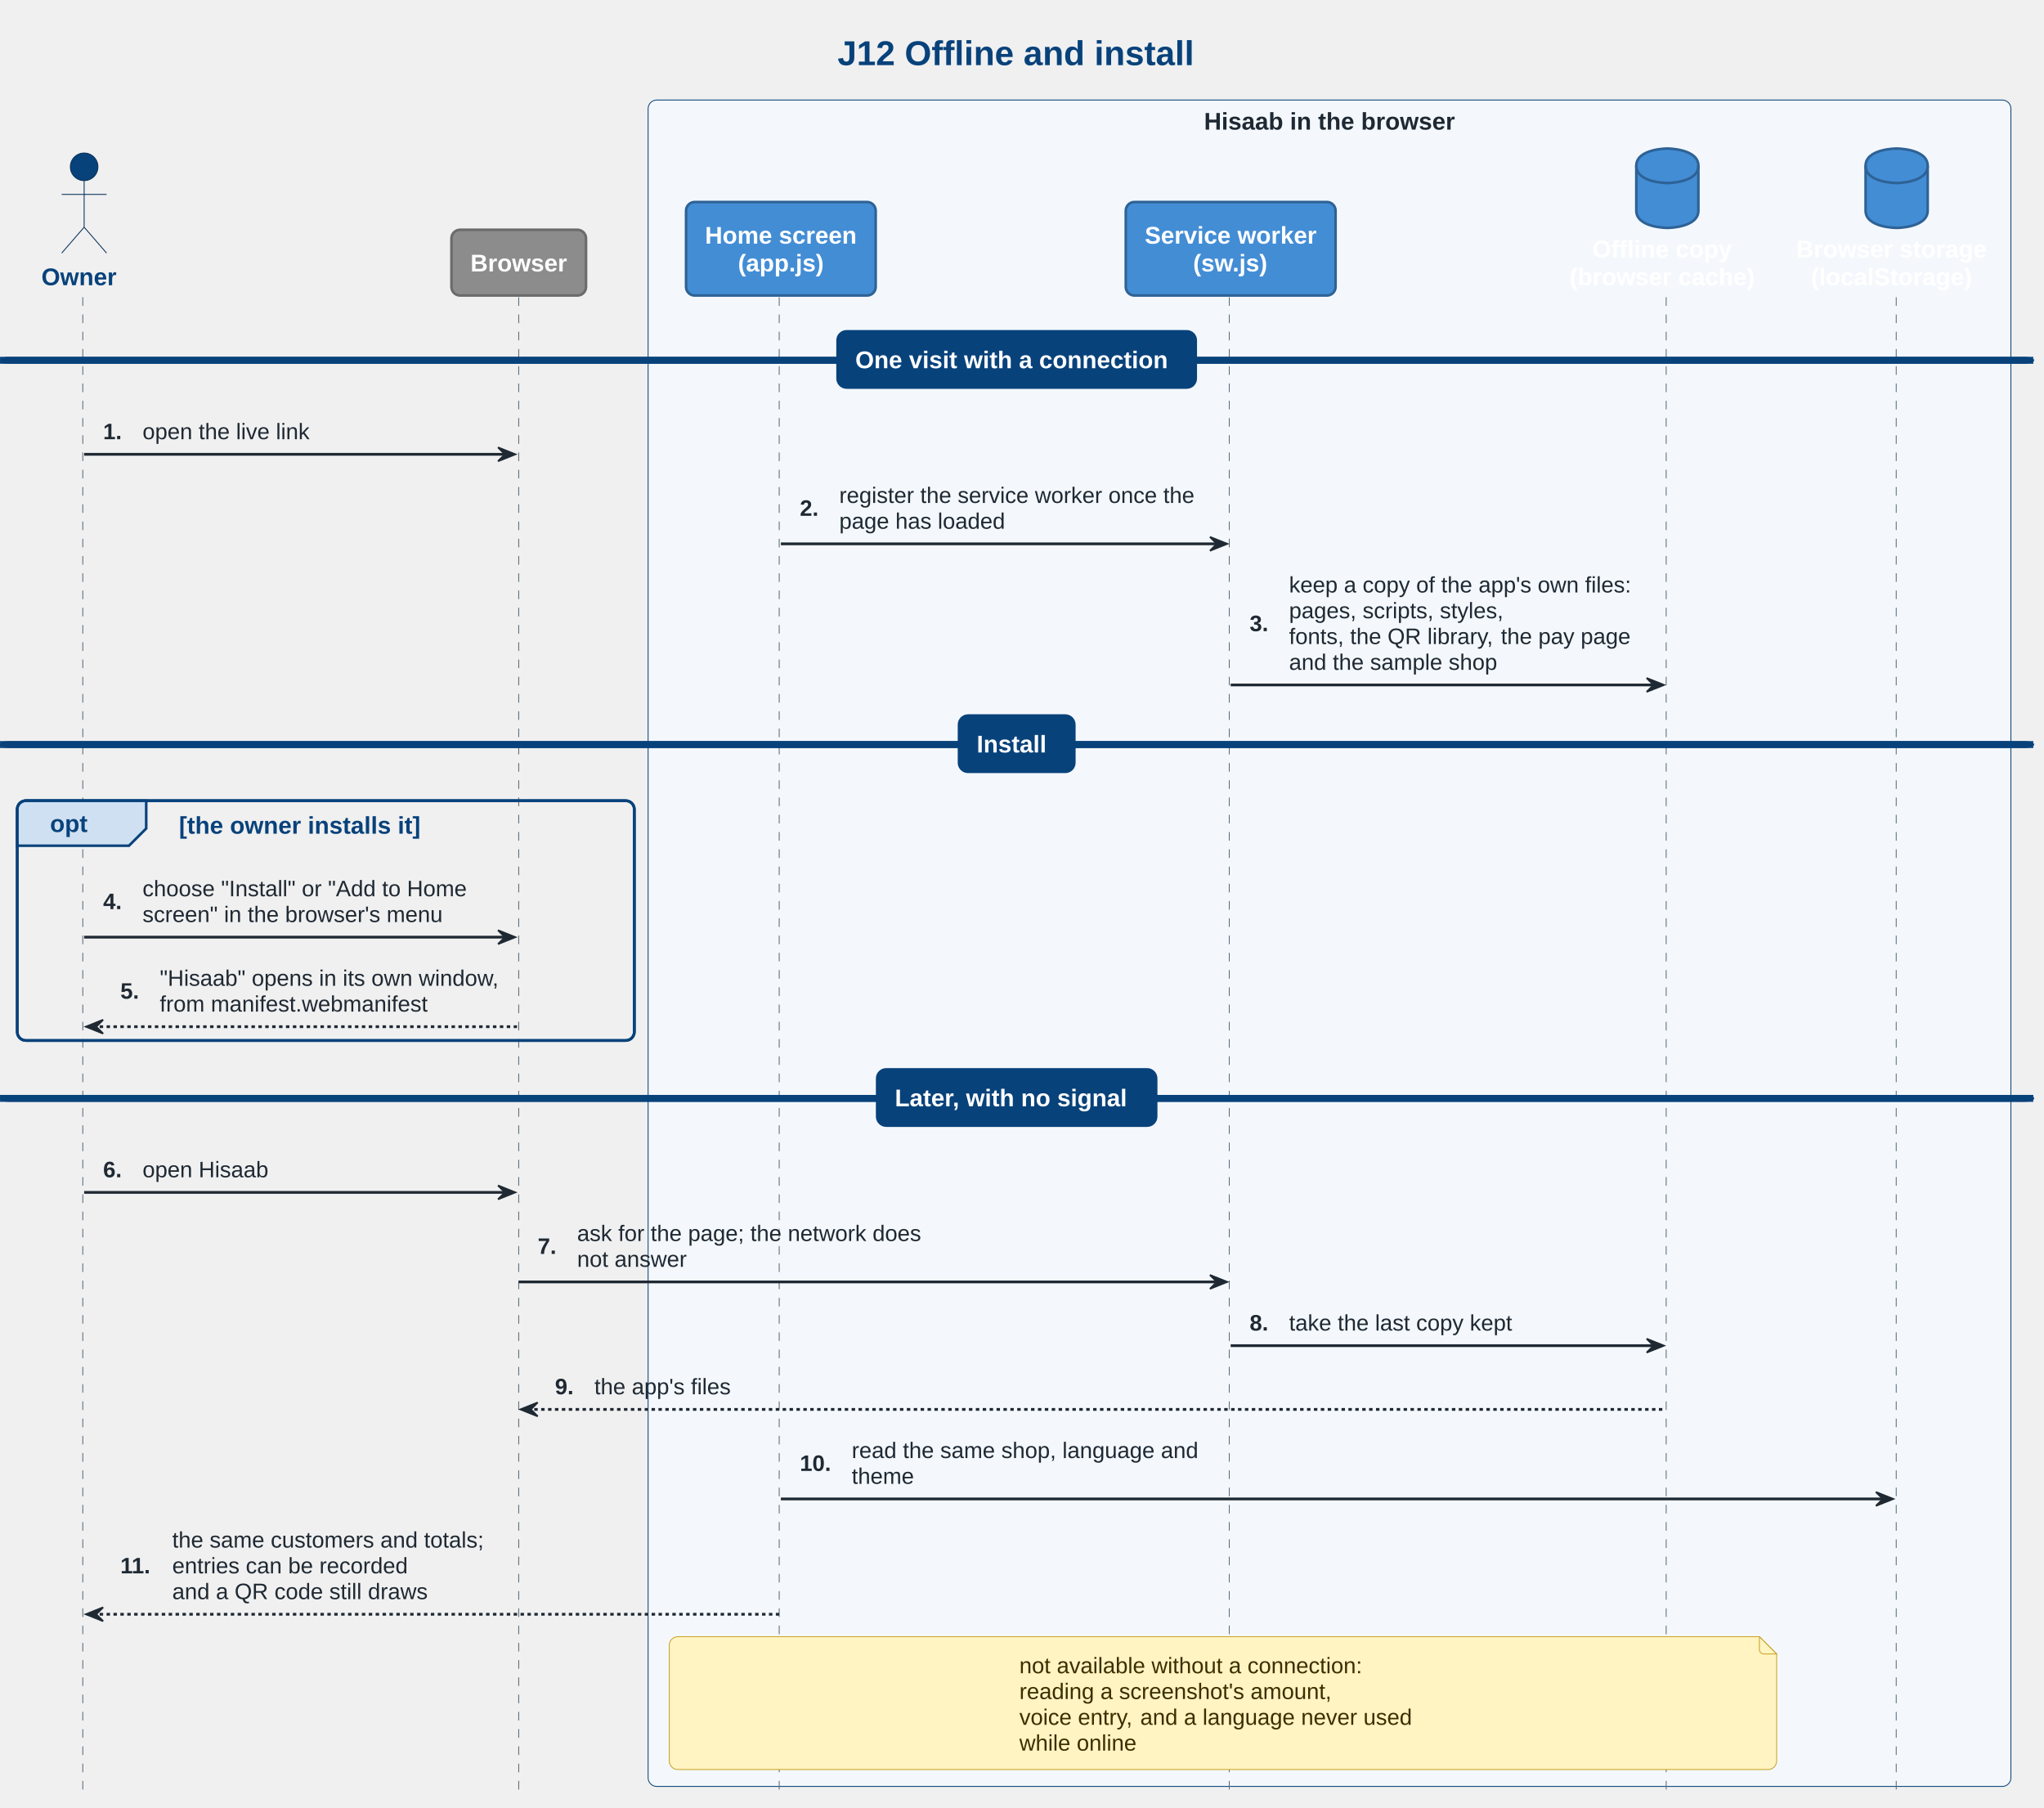
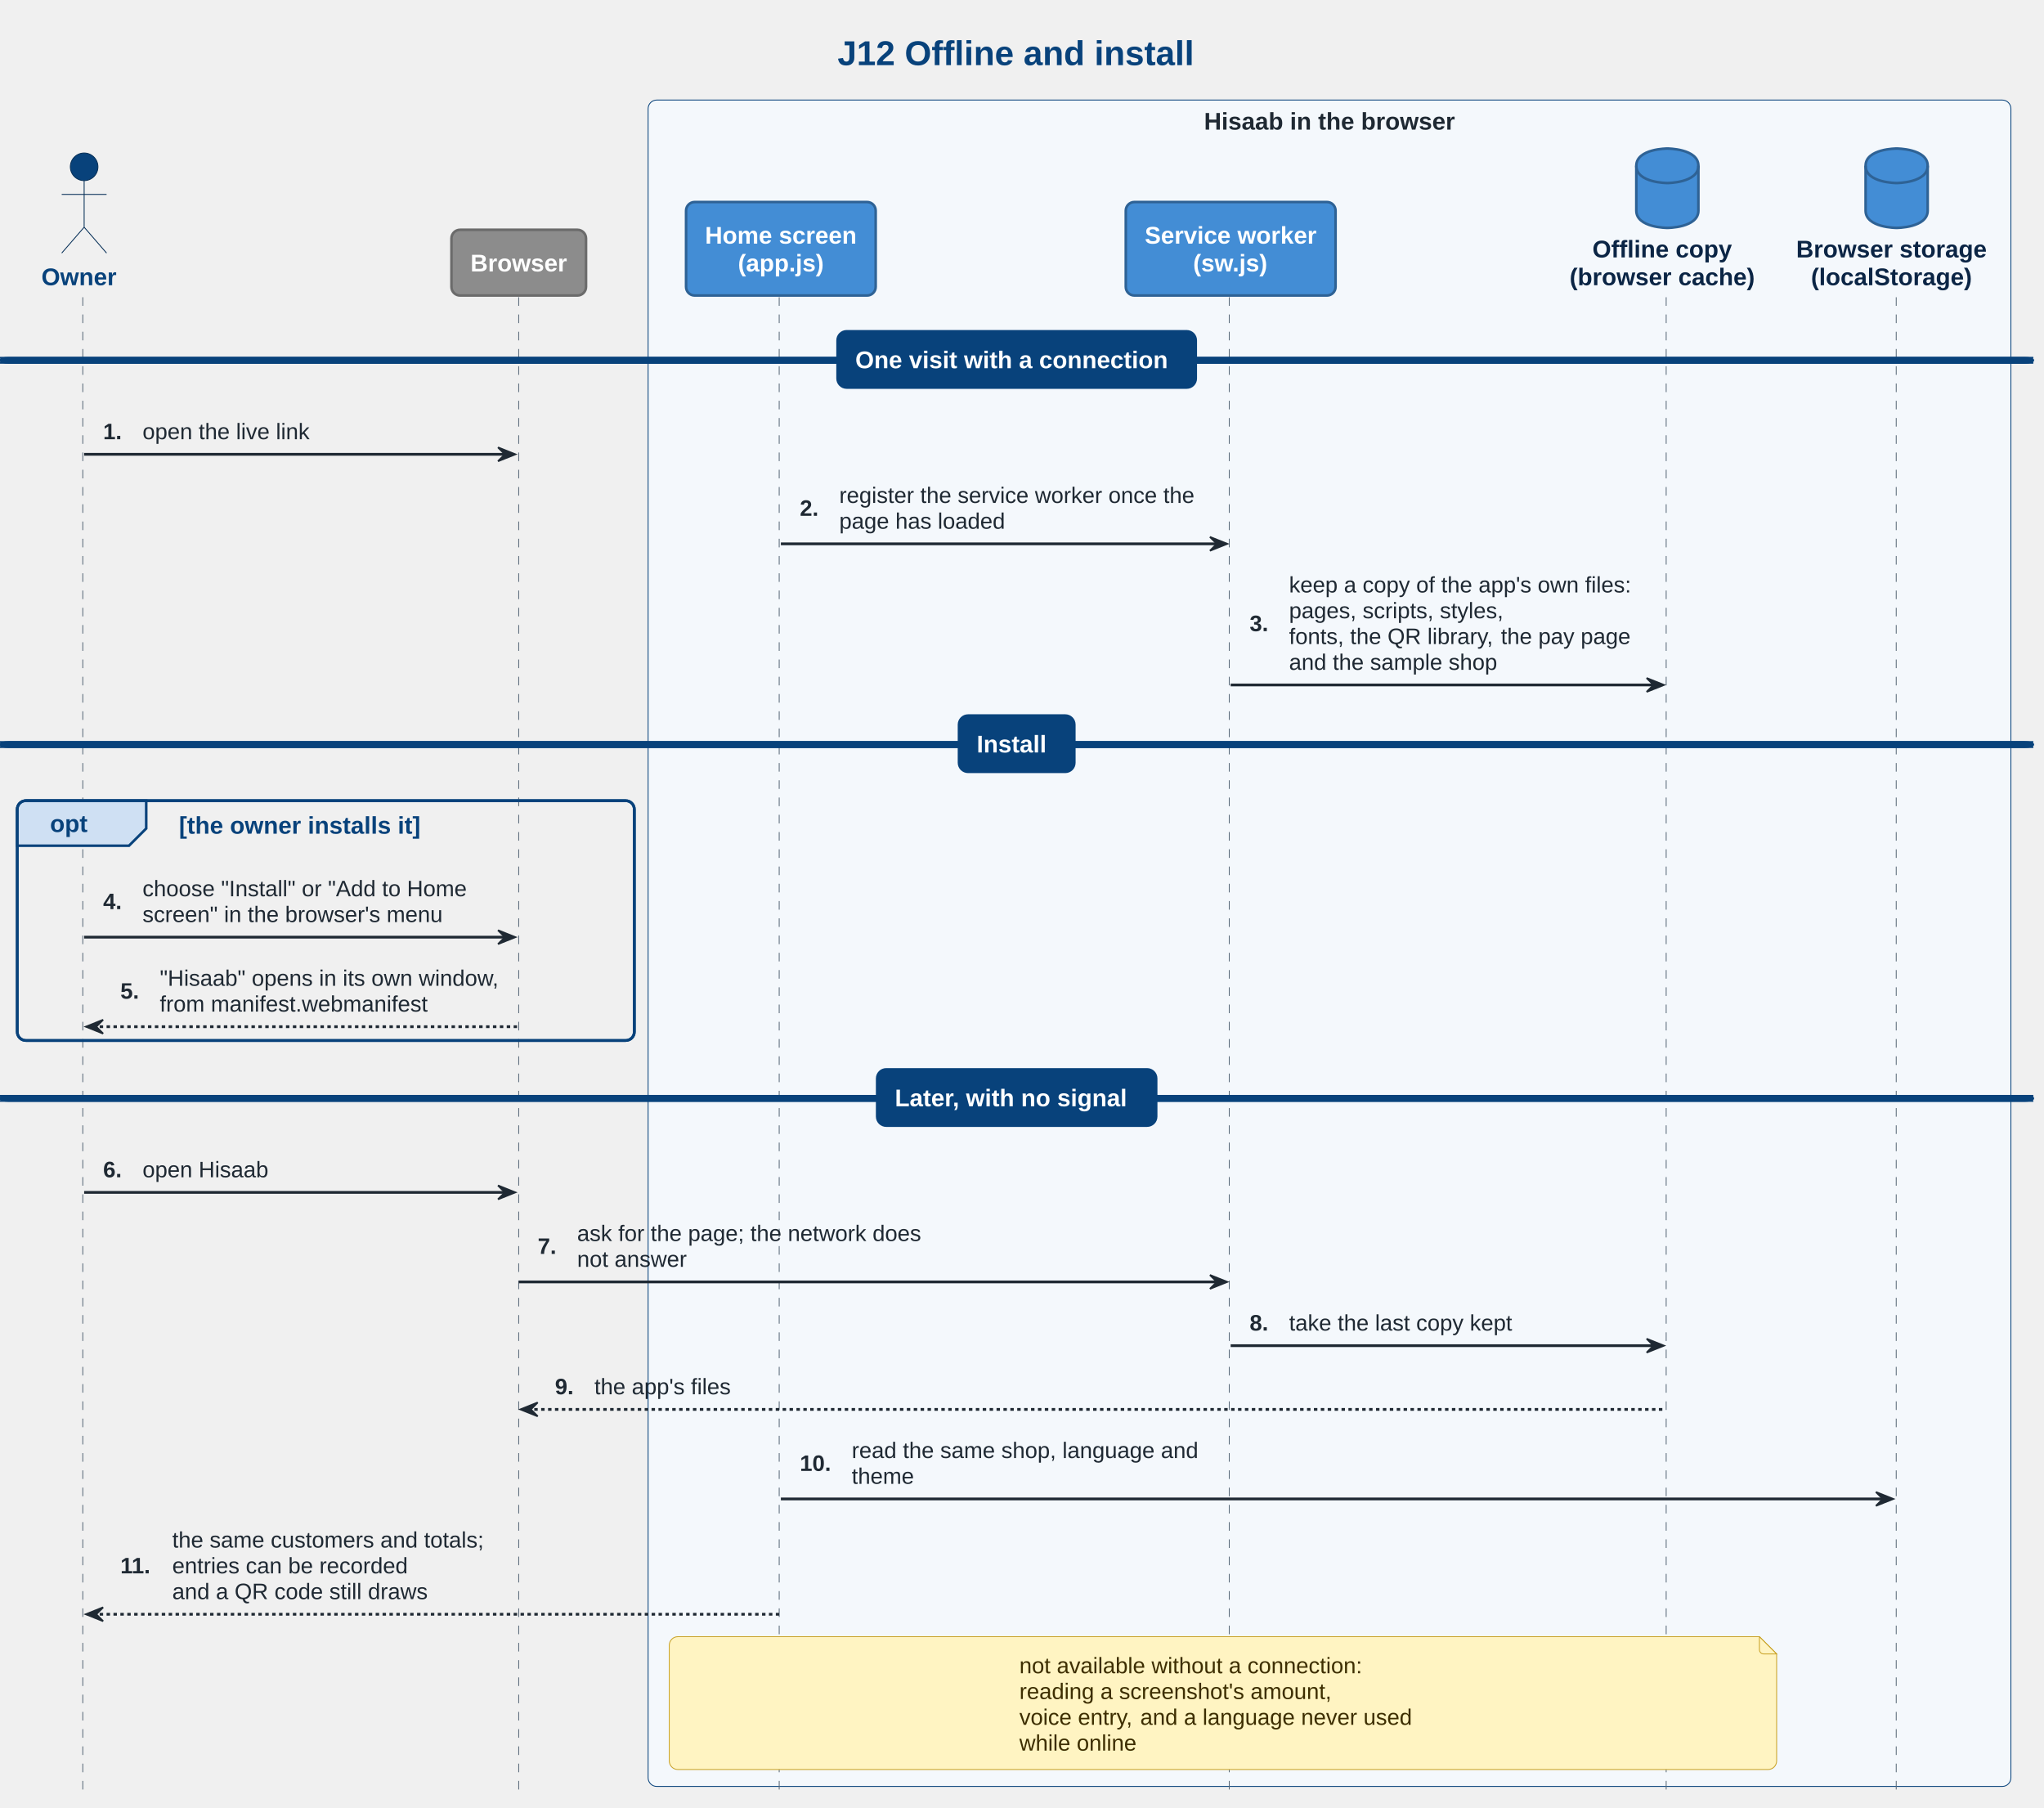
<svg xmlns="http://www.w3.org/2000/svg" contentStyleType="text/css" height="1048px" preserveAspectRatio="none" style="width:1185px;height:1048px;background:#FFFFFF;" version="1.1" viewBox="0 0 1185 1048" width="1185px" zoomAndPan="magnify">
  <defs />
  <g>
    <text fill="#08427B" font-family="Arial" font-size="20" font-weight="bold" lengthAdjust="spacing" textLength="206.719" x="485.546" y="37.76">J12 Offline and install</text>
    <rect fill="#F4F8FC" height="977.507" rx="5" ry="5" style="stroke:#08427B;stroke-width:0.5;" width="790.068" x="375.742" y="57.998" />
    <text fill="#1F2933" font-family="Arial" font-size="14" font-weight="bold" lengthAdjust="spacing" textLength="145.482" x="698.035" y="75.13">Hisaab in the browser</text>
    <rect fill="none" height="138.992" rx="5" ry="5" style="stroke:#08427B;stroke-width:1.6;" width="357.742" x="10" y="464.132" />
    <line style="stroke:#5B6B7A;stroke-width:0.5;stroke-dasharray:5.0,5.0;" x1="48" x2="48" y1="172.294" y2="1041.505" />
    <line style="stroke:#5B6B7A;stroke-width:0.5;stroke-dasharray:5.0,5.0;" x1="300.722" x2="300.722" y1="172.294" y2="1041.505" />
    <line style="stroke:#5B6B7A;stroke-width:0.5;stroke-dasharray:5.0,5.0;" x1="451.742" x2="451.742" y1="172.294" y2="1041.505" />
    <line style="stroke:#5B6B7A;stroke-width:0.5;stroke-dasharray:5.0,5.0;" x1="712.664" x2="712.664" y1="172.294" y2="1041.505" />
    <line style="stroke:#5B6B7A;stroke-width:0.5;stroke-dasharray:5.0,5.0;" x1="965.956" x2="965.956" y1="172.294" y2="1041.505" />
    <line style="stroke:#5B6B7A;stroke-width:0.5;stroke-dasharray:5.0,5.0;" x1="1099.328" x2="1099.328" y1="172.294" y2="1041.505" />
    <text fill="#08427B" font-family="Arial" font-size="14" font-weight="bold" lengthAdjust="spacing" textLength="43.565" x="24" y="165.327">Owner</text>
    <ellipse cx="48.783" cy="96.695" fill="#08427B" rx="8" ry="8" style="stroke:#052E56;stroke-width:0.5;" />
    <path d="M48.783,104.695 L48.783,131.695 M35.783,112.695 L61.783,112.695 M48.783,131.695 L35.783,146.695 M48.783,131.695 L61.783,146.695 " fill="none" style="stroke:#052E56;stroke-width:0.5;" />
    <rect fill="#8C8C8C" height="38.099" rx="5" ry="5" style="stroke:#6B6B6B;stroke-width:1.5;" width="78.02" x="261.722" y="133.195" />
    <text fill="#FFFFFF" font-family="Arial" font-size="14" font-weight="bold" lengthAdjust="spacing" textLength="56.02" x="272.722" y="157.327">Browser</text>
    <rect fill="#438DD5" height="54.197" rx="5" ry="5" style="stroke:#2E6295;stroke-width:1.5;" width="109.931" x="397.742" y="117.097" />
    <text fill="#FFFFFF" font-family="Arial" font-size="14" font-weight="bold" lengthAdjust="spacing" textLength="87.931" x="408.742" y="141.228">Home screen</text>
    <text fill="#FFFFFF" font-family="Arial" font-size="14" font-weight="bold" lengthAdjust="spacing" textLength="49.779" x="427.818" y="157.327">(app.js)</text>
    <rect fill="#438DD5" height="54.197" rx="5" ry="5" style="stroke:#2E6295;stroke-width:1.5;" width="121.62" x="652.664" y="117.097" />
    <text fill="#FFFFFF" font-family="Arial" font-size="14" font-weight="bold" lengthAdjust="spacing" textLength="99.62" x="663.664" y="141.228">Service worker</text>
    <text fill="#FFFFFF" font-family="Arial" font-size="14" font-weight="bold" lengthAdjust="spacing" textLength="43.565" x="691.691" y="157.327">(sw.js)</text>
-     <text fill="#FFFFFF" font-family="Arial" font-size="14" font-weight="bold" lengthAdjust="spacing" textLength="80.897" x="923.193" y="149.228">Offline copy</text>
-     <text fill="#FFFFFF" font-family="Arial" font-size="14" font-weight="bold" lengthAdjust="spacing" textLength="107.372" x="909.956" y="165.327">(browser cache)</text>
+     <text fill="#0B2545" font-family="Arial" font-size="14" font-weight="bold" lengthAdjust="spacing" textLength="80.897" x="923.193" y="149.228">Offline copy</text>
+     <text fill="#0B2545" font-family="Arial" font-size="14" font-weight="bold" lengthAdjust="spacing" textLength="107.372" x="909.956" y="165.327">(browser cache)</text>
    <path d="M948.642,96.097 C948.642,86.097 966.642,86.097 966.642,86.097 C966.642,86.097 984.642,86.097 984.642,96.097 L984.642,122.097 C984.642,132.097 966.642,132.097 966.642,132.097 C966.642,132.097 948.642,132.097 948.642,122.097 L948.642,96.097 " fill="#438DD5" style="stroke:#2E6295;stroke-width:1.5;" />
    <path d="M948.642,96.097 C948.642,106.097 966.642,106.097 966.642,106.097 C966.642,106.097 984.642,106.097 984.642,96.097 " fill="none" style="stroke:#2E6295;stroke-width:1.5;" />
-     <text fill="#FFFFFF" font-family="Arial" font-size="14" font-weight="bold" lengthAdjust="spacing" textLength="110.482" x="1041.328" y="149.228">Browser storage</text>
-     <text fill="#FFFFFF" font-family="Arial" font-size="14" font-weight="bold" lengthAdjust="spacing" textLength="93.352" x="1049.893" y="165.327">(localStorage)</text>
+     <text fill="#0B2545" font-family="Arial" font-size="14" font-weight="bold" lengthAdjust="spacing" textLength="110.482" x="1041.328" y="149.228">Browser storage</text>
+     <text fill="#0B2545" font-family="Arial" font-size="14" font-weight="bold" lengthAdjust="spacing" textLength="93.352" x="1049.893" y="165.327">(localStorage)</text>
    <path d="M1081.569,96.097 C1081.569,86.097 1099.569,86.097 1099.569,86.097 C1099.569,86.097 1117.569,86.097 1117.569,96.097 L1117.569,122.097 C1117.569,132.097 1099.569,132.097 1099.569,132.097 C1099.569,132.097 1081.569,132.097 1081.569,122.097 L1081.569,96.097 " fill="#438DD5" style="stroke:#2E6295;stroke-width:1.5;" />
    <path d="M1081.569,96.097 C1081.569,106.097 1099.569,106.097 1099.569,106.097 C1099.569,106.097 1117.569,106.097 1117.569,96.097 " fill="none" style="stroke:#2E6295;stroke-width:1.5;" />
    <rect fill="#08427B" height="3" rx="5" ry="5" style="stroke:#08427B;stroke-width:1.0;" width="1178.81" x="0" y="207.343" />
    <line style="stroke:#08427B;stroke-width:1.0;" x1="0" x2="1178.81" y1="207.343" y2="207.343" />
    <line style="stroke:#08427B;stroke-width:1.0;" x1="0" x2="1178.81" y1="210.343" y2="210.343" />
    <rect fill="#08427B" height="32.099" rx="5" ry="5" style="stroke:#08427B;stroke-width:2.0;" width="207.138" x="485.836" y="192.294" />
    <text fill="#FFFFFF" font-family="Arial" font-size="14" font-weight="bold" lengthAdjust="spacing" textLength="181.248" x="495.836" y="213.426">One visit with a connection</text>
    <polygon fill="#1F2933" points="288.732,259.341,298.732,263.341,288.732,267.341,292.732,263.341" style="stroke:#1F2933;stroke-width:1.0;" />
    <line style="stroke:#1F2933;stroke-width:1.6;" x1="48.783" x2="294.732" y1="263.341" y2="263.341" />
    <text fill="#1F2933" font-family="Arial" font-size="13" font-weight="bold" lengthAdjust="spacing" textLength="10.842" x="59.783" y="254.586">1.</text>
    <text fill="#1F2933" font-family="Arial" font-size="13" lengthAdjust="spacing" textLength="28.92" x="82.624" y="254.586">open</text>
    <text fill="#1F2933" font-family="Arial" font-size="13" lengthAdjust="spacing" textLength="3.612" x="111.544" y="254.586"> </text>
    <text fill="#1F2933" font-family="Arial" font-size="13" lengthAdjust="spacing" textLength="18.072" x="115.156" y="254.586">the</text>
    <text fill="#1F2933" font-family="Arial" font-size="13" lengthAdjust="spacing" textLength="3.612" x="133.228" y="254.586"> </text>
    <text fill="#1F2933" font-family="Arial" font-size="13" lengthAdjust="spacing" textLength="19.506" x="136.84" y="254.586">live</text>
    <text fill="#1F2933" font-family="Arial" font-size="13" lengthAdjust="spacing" textLength="3.612" x="156.346" y="254.586"> </text>
    <text fill="#1F2933" font-family="Arial" font-size="13" lengthAdjust="spacing" textLength="19.506" x="159.958" y="254.586">link</text>
    <polygon fill="#1F2933" points="701.474,311.239,711.474,315.239,701.474,319.239,705.474,315.239" style="stroke:#1F2933;stroke-width:1.0;" />
    <line style="stroke:#1F2933;stroke-width:1.6;" x1="452.707" x2="707.474" y1="315.239" y2="315.239" />
    <text fill="#1F2933" font-family="Arial" font-size="13" font-weight="bold" lengthAdjust="spacing" textLength="10.842" x="463.707" y="299.01">2.</text>
    <text fill="#1F2933" font-family="Arial" font-size="13" lengthAdjust="spacing" textLength="43.348" x="486.549" y="291.535">register</text>
    <text fill="#1F2933" font-family="Arial" font-size="13" lengthAdjust="spacing" textLength="3.612" x="529.898" y="291.535"> </text>
    <text fill="#1F2933" font-family="Arial" font-size="13" lengthAdjust="spacing" textLength="18.072" x="533.509" y="291.535">the</text>
    <text fill="#1F2933" font-family="Arial" font-size="13" lengthAdjust="spacing" textLength="3.612" x="551.581" y="291.535"> </text>
    <text fill="#1F2933" font-family="Arial" font-size="13" lengthAdjust="spacing" textLength="41.177" x="555.193" y="291.535">service</text>
    <text fill="#1F2933" font-family="Arial" font-size="13" lengthAdjust="spacing" textLength="3.612" x="596.37" y="291.535"> </text>
    <text fill="#1F2933" font-family="Arial" font-size="13" lengthAdjust="spacing" textLength="39.006" x="599.982" y="291.535">worker</text>
    <text fill="#1F2933" font-family="Arial" font-size="13" lengthAdjust="spacing" textLength="3.612" x="638.988" y="291.535"> </text>
    <text fill="#1F2933" font-family="Arial" font-size="13" lengthAdjust="spacing" textLength="28.19" x="642.6" y="291.535">once</text>
    <text fill="#1F2933" font-family="Arial" font-size="13" lengthAdjust="spacing" textLength="3.612" x="670.79" y="291.535"> </text>
    <text fill="#1F2933" font-family="Arial" font-size="13" lengthAdjust="spacing" textLength="18.072" x="674.402" y="291.535">the</text>
    <text fill="#1F2933" font-family="Arial" font-size="13" lengthAdjust="spacing" textLength="28.92" x="486.549" y="306.484">page</text>
    <text fill="#1F2933" font-family="Arial" font-size="13" lengthAdjust="spacing" textLength="3.612" x="515.469" y="306.484"> </text>
    <text fill="#1F2933" font-family="Arial" font-size="13" lengthAdjust="spacing" textLength="20.96" x="519.081" y="306.484">has</text>
    <text fill="#1F2933" font-family="Arial" font-size="13" lengthAdjust="spacing" textLength="3.612" x="540.041" y="306.484"> </text>
    <text fill="#1F2933" font-family="Arial" font-size="13" lengthAdjust="spacing" textLength="39.038" x="543.653" y="306.484">loaded</text>
    <polygon fill="#1F2933" points="954.642,393.034,964.642,397.034,954.642,401.034,958.642,397.034" style="stroke:#1F2933;stroke-width:1.0;" />
    <line style="stroke:#1F2933;stroke-width:1.6;" x1="713.474" x2="960.642" y1="397.034" y2="397.034" />
    <text fill="#1F2933" font-family="Arial" font-size="13" font-weight="bold" lengthAdjust="spacing" textLength="10.842" x="724.474" y="365.856">3.</text>
    <text fill="#1F2933" font-family="Arial" font-size="13" lengthAdjust="spacing" textLength="28.19" x="747.315" y="343.433">keep</text>
    <text fill="#1F2933" font-family="Arial" font-size="13" lengthAdjust="spacing" textLength="3.612" x="775.505" y="343.433"> </text>
    <text fill="#1F2933" font-family="Arial" font-size="13" lengthAdjust="spacing" textLength="7.23" x="779.117" y="343.433">a</text>
    <text fill="#1F2933" font-family="Arial" font-size="13" lengthAdjust="spacing" textLength="3.612" x="786.347" y="343.433"> </text>
    <text fill="#1F2933" font-family="Arial" font-size="13" lengthAdjust="spacing" textLength="27.46" x="789.959" y="343.433">copy</text>
    <text fill="#1F2933" font-family="Arial" font-size="13" lengthAdjust="spacing" textLength="3.612" x="817.419" y="343.433"> </text>
    <text fill="#1F2933" font-family="Arial" font-size="13" lengthAdjust="spacing" textLength="10.842" x="821.031" y="343.433">of</text>
    <text fill="#1F2933" font-family="Arial" font-size="13" lengthAdjust="spacing" textLength="3.612" x="831.873" y="343.433"> </text>
    <text fill="#1F2933" font-family="Arial" font-size="13" lengthAdjust="spacing" textLength="18.072" x="835.484" y="343.433">the</text>
    <text fill="#1F2933" font-family="Arial" font-size="13" lengthAdjust="spacing" textLength="3.612" x="853.556" y="343.433"> </text>
    <text fill="#1F2933" font-family="Arial" font-size="13" lengthAdjust="spacing" textLength="30.672" x="857.168" y="343.433">app's</text>
    <text fill="#1F2933" font-family="Arial" font-size="13" lengthAdjust="spacing" textLength="3.612" x="887.84" y="343.433"> </text>
    <text fill="#1F2933" font-family="Arial" font-size="13" lengthAdjust="spacing" textLength="23.848" x="891.452" y="343.433">own</text>
    <text fill="#1F2933" font-family="Arial" font-size="13" lengthAdjust="spacing" textLength="3.612" x="915.3" y="343.433"> </text>
    <text fill="#1F2933" font-family="Arial" font-size="13" lengthAdjust="spacing" textLength="26.73" x="918.912" y="343.433">files:</text>
    <text fill="#1F2933" font-family="Arial" font-size="13" lengthAdjust="spacing" textLength="39.032" x="747.315" y="358.381">pages,</text>
    <text fill="#1F2933" font-family="Arial" font-size="13" lengthAdjust="spacing" textLength="3.612" x="786.347" y="358.381"> </text>
    <text fill="#1F2933" font-family="Arial" font-size="13" lengthAdjust="spacing" textLength="41.171" x="789.959" y="358.381">scripts,</text>
    <text fill="#1F2933" font-family="Arial" font-size="13" lengthAdjust="spacing" textLength="3.612" x="831.13" y="358.381"> </text>
    <text fill="#1F2933" font-family="Arial" font-size="13" lengthAdjust="spacing" textLength="36.842" x="834.742" y="358.381">styles,</text>
    <text fill="#1F2933" font-family="Arial" font-size="13" lengthAdjust="spacing" textLength="31.795" x="747.315" y="373.33">fonts,</text>
    <text fill="#1F2933" font-family="Arial" font-size="13" lengthAdjust="spacing" textLength="3.612" x="779.111" y="373.33"> </text>
    <text fill="#1F2933" font-family="Arial" font-size="13" lengthAdjust="spacing" textLength="18.072" x="782.723" y="373.33">the</text>
    <text fill="#1F2933" font-family="Arial" font-size="13" lengthAdjust="spacing" textLength="3.612" x="800.794" y="373.33"> </text>
    <text fill="#1F2933" font-family="Arial" font-size="13" lengthAdjust="spacing" textLength="19.5" x="804.406" y="373.33">QR</text>
    <text fill="#1F2933" font-family="Arial" font-size="13" lengthAdjust="spacing" textLength="3.612" x="823.906" y="373.33"> </text>
    <text fill="#1F2933" font-family="Arial" font-size="13" lengthAdjust="spacing" textLength="39.006" x="827.518" y="373.33">library,</text>
    <text fill="#1F2933" font-family="Arial" font-size="13" lengthAdjust="spacing" textLength="3.612" x="866.524" y="373.33"> </text>
    <text fill="#1F2933" font-family="Arial" font-size="13" lengthAdjust="spacing" textLength="18.072" x="870.136" y="373.33">the</text>
    <text fill="#1F2933" font-family="Arial" font-size="13" lengthAdjust="spacing" textLength="3.612" x="888.208" y="373.33"> </text>
    <text fill="#1F2933" font-family="Arial" font-size="13" lengthAdjust="spacing" textLength="20.96" x="891.82" y="373.33">pay</text>
    <text fill="#1F2933" font-family="Arial" font-size="13" lengthAdjust="spacing" textLength="3.612" x="912.78" y="373.33"> </text>
    <text fill="#1F2933" font-family="Arial" font-size="13" lengthAdjust="spacing" textLength="28.92" x="916.392" y="373.33">page</text>
    <text fill="#1F2933" font-family="Arial" font-size="13" lengthAdjust="spacing" textLength="21.69" x="747.315" y="388.279">and</text>
    <text fill="#1F2933" font-family="Arial" font-size="13" lengthAdjust="spacing" textLength="3.612" x="769.005" y="388.279"> </text>
    <text fill="#1F2933" font-family="Arial" font-size="13" lengthAdjust="spacing" textLength="18.072" x="772.617" y="388.279">the</text>
    <text fill="#1F2933" font-family="Arial" font-size="13" lengthAdjust="spacing" textLength="3.612" x="790.689" y="388.279"> </text>
    <text fill="#1F2933" font-family="Arial" font-size="13" lengthAdjust="spacing" textLength="41.907" x="794.301" y="388.279">sample</text>
    <text fill="#1F2933" font-family="Arial" font-size="13" lengthAdjust="spacing" textLength="3.612" x="836.208" y="388.279"> </text>
    <text fill="#1F2933" font-family="Arial" font-size="13" lengthAdjust="spacing" textLength="28.19" x="839.82" y="388.279">shop</text>
    <rect fill="#08427B" height="3" rx="5" ry="5" style="stroke:#08427B;stroke-width:1.0;" width="1178.81" x="0" y="430.083" />
    <line style="stroke:#08427B;stroke-width:1.0;" x1="0" x2="1178.81" y1="430.083" y2="430.083" />
    <line style="stroke:#08427B;stroke-width:1.0;" x1="0" x2="1178.81" y1="433.083" y2="433.083" />
    <rect fill="#08427B" height="32.099" rx="5" ry="5" style="stroke:#08427B;stroke-width:2.0;" width="66.345" x="556.233" y="415.034" />
    <text fill="#FFFFFF" font-family="Arial" font-size="14" font-weight="bold" lengthAdjust="spacing" textLength="40.455" x="566.233" y="436.166">Install</text>
    <path d="M15,464.132 L84.766,464.132 L84.766,480.231 L74.766,490.231 L10,490.231 L10,469.132 A5,5 0 0 1 15,464.132 " fill="#CFE0F3" style="stroke:#08427B;stroke-width:1.5;" />
    <rect fill="none" height="138.992" rx="5" ry="5" style="stroke:#08427B;stroke-width:1.6;" width="357.742" x="10" y="464.132" />
    <text fill="#08427B" font-family="Arial" font-size="14" font-weight="bold" lengthAdjust="spacing" textLength="21.766" x="29" y="482.264">opt</text>
    <text fill="#08427B" font-family="Arial" font-size="14" font-weight="bold" lengthAdjust="spacing" textLength="140.014" x="103.766" y="483.264">[the owner installs it]</text>
    <polygon fill="#1F2933" points="288.732,539.227,298.732,543.227,288.732,547.227,292.732,543.227" style="stroke:#1F2933;stroke-width:1.0;" />
    <line style="stroke:#1F2933;stroke-width:1.6;" x1="48.783" x2="294.732" y1="543.227" y2="543.227" />
    <text fill="#1F2933" font-family="Arial" font-size="13" font-weight="bold" lengthAdjust="spacing" textLength="10.842" x="59.783" y="526.998">4.</text>
    <text fill="#1F2933" font-family="Arial" font-size="13" lengthAdjust="spacing" textLength="41.92" x="82.624" y="519.523">choose</text>
    <text fill="#1F2933" font-family="Arial" font-size="13" lengthAdjust="spacing" textLength="3.612" x="124.544" y="519.523"> </text>
    <text fill="#1F2933" font-family="Arial" font-size="13" lengthAdjust="spacing" textLength="43.19" x="128.156" y="519.523">"Install"</text>
    <text fill="#1F2933" font-family="Arial" font-size="13" lengthAdjust="spacing" textLength="3.612" x="171.346" y="519.523"> </text>
    <text fill="#1F2933" font-family="Arial" font-size="13" lengthAdjust="spacing" textLength="11.559" x="174.958" y="519.523">or</text>
    <text fill="#1F2933" font-family="Arial" font-size="13" lengthAdjust="spacing" textLength="3.612" x="186.517" y="519.523"> </text>
    <text fill="#1F2933" font-family="Arial" font-size="13" lengthAdjust="spacing" textLength="27.746" x="190.128" y="519.523">"Add</text>
    <text fill="#1F2933" font-family="Arial" font-size="13" lengthAdjust="spacing" textLength="3.612" x="217.874" y="519.523"> </text>
    <text fill="#1F2933" font-family="Arial" font-size="13" lengthAdjust="spacing" textLength="10.842" x="221.486" y="519.523">to</text>
    <text fill="#1F2933" font-family="Arial" font-size="13" lengthAdjust="spacing" textLength="3.612" x="232.328" y="519.523"> </text>
    <text fill="#1F2933" font-family="Arial" font-size="13" lengthAdjust="spacing" textLength="34.677" x="235.94" y="519.523">Home</text>
    <text fill="#1F2933" font-family="Arial" font-size="13" lengthAdjust="spacing" textLength="43.634" x="82.624" y="534.472">screen"</text>
    <text fill="#1F2933" font-family="Arial" font-size="13" lengthAdjust="spacing" textLength="3.612" x="126.258" y="534.472"> </text>
    <text fill="#1F2933" font-family="Arial" font-size="13" lengthAdjust="spacing" textLength="10.118" x="129.87" y="534.472">in</text>
    <text fill="#1F2933" font-family="Arial" font-size="13" lengthAdjust="spacing" textLength="3.612" x="139.988" y="534.472"> </text>
    <text fill="#1F2933" font-family="Arial" font-size="13" lengthAdjust="spacing" textLength="18.072" x="143.6" y="534.472">the</text>
    <text fill="#1F2933" font-family="Arial" font-size="13" lengthAdjust="spacing" textLength="3.612" x="161.672" y="534.472"> </text>
    <text fill="#1F2933" font-family="Arial" font-size="13" lengthAdjust="spacing" textLength="55.218" x="165.284" y="534.472">browser's</text>
    <text fill="#1F2933" font-family="Arial" font-size="13" lengthAdjust="spacing" textLength="3.612" x="220.502" y="534.472"> </text>
    <text fill="#1F2933" font-family="Arial" font-size="13" lengthAdjust="spacing" textLength="32.519" x="224.114" y="534.472">menu</text>
    <polygon fill="#1F2933" points="59.783,591.125,49.783,595.125,59.783,599.125,55.783,595.125" style="stroke:#1F2933;stroke-width:1.0;" />
    <line style="stroke:#1F2933;stroke-width:1.6;stroke-dasharray:2.0,2.0;" x1="53.783" x2="299.732" y1="595.125" y2="595.125" />
    <text fill="#1F2933" font-family="Arial" font-size="13" font-weight="bold" lengthAdjust="spacing" textLength="10.842" x="69.783" y="578.895">5.</text>
    <text fill="#1F2933" font-family="Arial" font-size="13" lengthAdjust="spacing" textLength="49.696" x="92.624" y="571.421">"Hisaab"</text>
    <text fill="#1F2933" font-family="Arial" font-size="13" lengthAdjust="spacing" textLength="3.612" x="142.32" y="571.421"> </text>
    <text fill="#1F2933" font-family="Arial" font-size="13" lengthAdjust="spacing" textLength="35.42" x="145.932" y="571.421">opens</text>
    <text fill="#1F2933" font-family="Arial" font-size="13" lengthAdjust="spacing" textLength="3.612" x="181.352" y="571.421"> </text>
    <text fill="#1F2933" font-family="Arial" font-size="13" lengthAdjust="spacing" textLength="10.118" x="184.964" y="571.421">in</text>
    <text fill="#1F2933" font-family="Arial" font-size="13" lengthAdjust="spacing" textLength="3.612" x="195.082" y="571.421"> </text>
    <text fill="#1F2933" font-family="Arial" font-size="13" lengthAdjust="spacing" textLength="13" x="198.694" y="571.421">its</text>
    <text fill="#1F2933" font-family="Arial" font-size="13" lengthAdjust="spacing" textLength="3.612" x="211.694" y="571.421"> </text>
    <text fill="#1F2933" font-family="Arial" font-size="13" lengthAdjust="spacing" textLength="23.848" x="215.306" y="571.421">own</text>
    <text fill="#1F2933" font-family="Arial" font-size="13" lengthAdjust="spacing" textLength="3.612" x="239.154" y="571.421"> </text>
    <text fill="#1F2933" font-family="Arial" font-size="13" lengthAdjust="spacing" textLength="46.966" x="242.766" y="571.421">window,</text>
    <text fill="#1F2933" font-family="Arial" font-size="13" lengthAdjust="spacing" textLength="26" x="92.624" y="586.37">from</text>
    <text fill="#1F2933" font-family="Arial" font-size="13" lengthAdjust="spacing" textLength="3.612" x="118.624" y="586.37"> </text>
    <text fill="#1F2933" font-family="Arial" font-size="13" lengthAdjust="spacing" textLength="125.722" x="122.236" y="586.37">manifest.webmanifest</text>
    <rect fill="#08427B" height="3" rx="5" ry="5" style="stroke:#08427B;stroke-width:1.0;" width="1178.81" x="0" y="635.174" />
    <line style="stroke:#08427B;stroke-width:1.0;" x1="0" x2="1178.81" y1="635.174" y2="635.174" />
    <line style="stroke:#08427B;stroke-width:1.0;" x1="0" x2="1178.81" y1="638.174" y2="638.174" />
    <rect fill="#08427B" height="32.099" rx="5" ry="5" style="stroke:#08427B;stroke-width:2.0;" width="161.234" x="508.788" y="620.125" />
    <text fill="#FFFFFF" font-family="Arial" font-size="14" font-weight="bold" lengthAdjust="spacing" textLength="135.345" x="518.788" y="641.256">Later, with no signal</text>
    <polygon fill="#1F2933" points="288.732,687.172,298.732,691.172,288.732,695.172,292.732,691.172" style="stroke:#1F2933;stroke-width:1.0;" />
    <line style="stroke:#1F2933;stroke-width:1.6;" x1="48.783" x2="294.732" y1="691.172" y2="691.172" />
    <text fill="#1F2933" font-family="Arial" font-size="13" font-weight="bold" lengthAdjust="spacing" textLength="10.842" x="59.783" y="682.417">6.</text>
    <text fill="#1F2933" font-family="Arial" font-size="13" lengthAdjust="spacing" textLength="28.92" x="82.624" y="682.417">open</text>
    <text fill="#1F2933" font-family="Arial" font-size="13" lengthAdjust="spacing" textLength="3.612" x="111.544" y="682.417"> </text>
    <text fill="#1F2933" font-family="Arial" font-size="13" lengthAdjust="spacing" textLength="40.466" x="115.156" y="682.417">Hisaab</text>
    <polygon fill="#1F2933" points="701.474,739.069,711.474,743.069,701.474,747.069,705.474,743.069" style="stroke:#1F2933;stroke-width:1.0;" />
    <line style="stroke:#1F2933;stroke-width:1.6;" x1="300.732" x2="707.474" y1="743.069" y2="743.069" />
    <text fill="#1F2933" font-family="Arial" font-size="13" font-weight="bold" lengthAdjust="spacing" textLength="10.842" x="311.732" y="726.84">7.</text>
    <text fill="#1F2933" font-family="Arial" font-size="13" lengthAdjust="spacing" textLength="20.23" x="334.574" y="719.366">ask</text>
    <text fill="#1F2933" font-family="Arial" font-size="13" lengthAdjust="spacing" textLength="3.612" x="354.804" y="719.366"> </text>
    <text fill="#1F2933" font-family="Arial" font-size="13" lengthAdjust="spacing" textLength="15.171" x="358.416" y="719.366">for</text>
    <text fill="#1F2933" font-family="Arial" font-size="13" lengthAdjust="spacing" textLength="3.612" x="373.586" y="719.366"> </text>
    <text fill="#1F2933" font-family="Arial" font-size="13" lengthAdjust="spacing" textLength="18.072" x="377.198" y="719.366">the</text>
    <text fill="#1F2933" font-family="Arial" font-size="13" lengthAdjust="spacing" textLength="3.612" x="395.27" y="719.366"> </text>
    <text fill="#1F2933" font-family="Arial" font-size="13" lengthAdjust="spacing" textLength="32.532" x="398.882" y="719.366">page;</text>
    <text fill="#1F2933" font-family="Arial" font-size="13" lengthAdjust="spacing" textLength="3.612" x="431.414" y="719.366"> </text>
    <text fill="#1F2933" font-family="Arial" font-size="13" lengthAdjust="spacing" textLength="18.072" x="435.025" y="719.366">the</text>
    <text fill="#1F2933" font-family="Arial" font-size="13" lengthAdjust="spacing" textLength="3.612" x="453.097" y="719.366"> </text>
    <text fill="#1F2933" font-family="Arial" font-size="13" lengthAdjust="spacing" textLength="45.519" x="456.709" y="719.366">network</text>
    <text fill="#1F2933" font-family="Arial" font-size="13" lengthAdjust="spacing" textLength="3.612" x="502.228" y="719.366"> </text>
    <text fill="#1F2933" font-family="Arial" font-size="13" lengthAdjust="spacing" textLength="28.19" x="505.84" y="719.366">does</text>
    <text fill="#1F2933" font-family="Arial" font-size="13" lengthAdjust="spacing" textLength="18.072" x="334.574" y="734.314">not</text>
    <text fill="#1F2933" font-family="Arial" font-size="13" lengthAdjust="spacing" textLength="3.612" x="352.646" y="734.314"> </text>
    <text fill="#1F2933" font-family="Arial" font-size="13" lengthAdjust="spacing" textLength="41.907" x="356.257" y="734.314">answer</text>
    <polygon fill="#1F2933" points="954.642,776.018,964.642,780.018,954.642,784.018,958.642,780.018" style="stroke:#1F2933;stroke-width:1.0;" />
    <line style="stroke:#1F2933;stroke-width:1.6;" x1="713.474" x2="960.642" y1="780.018" y2="780.018" />
    <text fill="#1F2933" font-family="Arial" font-size="13" font-weight="bold" lengthAdjust="spacing" textLength="10.842" x="724.474" y="771.263">8.</text>
    <text fill="#1F2933" font-family="Arial" font-size="13" lengthAdjust="spacing" textLength="24.572" x="747.315" y="771.263">take</text>
    <text fill="#1F2933" font-family="Arial" font-size="13" lengthAdjust="spacing" textLength="3.612" x="771.887" y="771.263"> </text>
    <text fill="#1F2933" font-family="Arial" font-size="13" lengthAdjust="spacing" textLength="18.072" x="775.499" y="771.263">the</text>
    <text fill="#1F2933" font-family="Arial" font-size="13" lengthAdjust="spacing" textLength="3.612" x="793.571" y="771.263"> </text>
    <text fill="#1F2933" font-family="Arial" font-size="13" lengthAdjust="spacing" textLength="20.23" x="797.183" y="771.263">last</text>
    <text fill="#1F2933" font-family="Arial" font-size="13" lengthAdjust="spacing" textLength="3.612" x="817.413" y="771.263"> </text>
    <text fill="#1F2933" font-family="Arial" font-size="13" lengthAdjust="spacing" textLength="27.46" x="821.024" y="771.263">copy</text>
    <text fill="#1F2933" font-family="Arial" font-size="13" lengthAdjust="spacing" textLength="3.612" x="848.484" y="771.263"> </text>
    <text fill="#1F2933" font-family="Arial" font-size="13" lengthAdjust="spacing" textLength="24.572" x="852.096" y="771.263">kept</text>
    <polygon fill="#1F2933" points="311.732,812.967,301.732,816.967,311.732,820.967,307.732,816.967" style="stroke:#1F2933;stroke-width:1.0;" />
    <line style="stroke:#1F2933;stroke-width:1.6;stroke-dasharray:2.0,2.0;" x1="305.732" x2="965.642" y1="816.967" y2="816.967" />
    <text fill="#1F2933" font-family="Arial" font-size="13" font-weight="bold" lengthAdjust="spacing" textLength="10.842" x="321.732" y="808.212">9.</text>
    <text fill="#1F2933" font-family="Arial" font-size="13" lengthAdjust="spacing" textLength="18.072" x="344.574" y="808.212">the</text>
    <text fill="#1F2933" font-family="Arial" font-size="13" lengthAdjust="spacing" textLength="3.612" x="362.646" y="808.212"> </text>
    <text fill="#1F2933" font-family="Arial" font-size="13" lengthAdjust="spacing" textLength="30.672" x="366.257" y="808.212">app's</text>
    <text fill="#1F2933" font-family="Arial" font-size="13" lengthAdjust="spacing" textLength="3.612" x="396.929" y="808.212"> </text>
    <text fill="#1F2933" font-family="Arial" font-size="13" lengthAdjust="spacing" textLength="23.118" x="400.541" y="808.212">files</text>
    <polygon fill="#1F2933" points="1087.569,864.864,1097.569,868.864,1087.569,872.864,1091.569,868.864" style="stroke:#1F2933;stroke-width:1.0;" />
    <line style="stroke:#1F2933;stroke-width:1.6;" x1="452.707" x2="1093.569" y1="868.864" y2="868.864" />
    <text fill="#1F2933" font-family="Arial" font-size="13" font-weight="bold" lengthAdjust="spacing" textLength="18.072" x="463.707" y="852.635">10.</text>
    <text fill="#1F2933" font-family="Arial" font-size="13" lengthAdjust="spacing" textLength="26.019" x="493.779" y="845.161">read</text>
    <text fill="#1F2933" font-family="Arial" font-size="13" lengthAdjust="spacing" textLength="3.612" x="519.798" y="845.161"> </text>
    <text fill="#1F2933" font-family="Arial" font-size="13" lengthAdjust="spacing" textLength="18.072" x="523.41" y="845.161">the</text>
    <text fill="#1F2933" font-family="Arial" font-size="13" lengthAdjust="spacing" textLength="3.612" x="541.482" y="845.161"> </text>
    <text fill="#1F2933" font-family="Arial" font-size="13" lengthAdjust="spacing" textLength="31.789" x="545.094" y="845.161">same</text>
    <text fill="#1F2933" font-family="Arial" font-size="13" lengthAdjust="spacing" textLength="3.612" x="576.883" y="845.161"> </text>
    <text fill="#1F2933" font-family="Arial" font-size="13" lengthAdjust="spacing" textLength="31.802" x="580.495" y="845.161">shop,</text>
    <text fill="#1F2933" font-family="Arial" font-size="13" lengthAdjust="spacing" textLength="3.612" x="612.296" y="845.161"> </text>
    <text fill="#1F2933" font-family="Arial" font-size="13" lengthAdjust="spacing" textLength="53.498" x="615.908" y="845.161">language</text>
    <text fill="#1F2933" font-family="Arial" font-size="13" lengthAdjust="spacing" textLength="3.612" x="669.406" y="845.161"> </text>
    <text fill="#1F2933" font-family="Arial" font-size="13" lengthAdjust="spacing" textLength="21.69" x="673.018" y="845.161">and</text>
    <text fill="#1F2933" font-family="Arial" font-size="13" lengthAdjust="spacing" textLength="36.131" x="493.779" y="860.109">theme</text>
    <polygon fill="#1F2933" points="59.783,931.71,49.783,935.71,59.783,939.71,55.783,935.71" style="stroke:#1F2933;stroke-width:1.0;" />
    <line style="stroke:#1F2933;stroke-width:1.6;stroke-dasharray:2.0,2.0;" x1="53.783" x2="451.707" y1="935.71" y2="935.71" />
    <text fill="#1F2933" font-family="Arial" font-size="13" font-weight="bold" lengthAdjust="spacing" textLength="18.072" x="69.783" y="912.007">11.</text>
    <text fill="#1F2933" font-family="Arial" font-size="13" lengthAdjust="spacing" textLength="18.072" x="99.855" y="897.058">the</text>
    <text fill="#1F2933" font-family="Arial" font-size="13" lengthAdjust="spacing" textLength="3.612" x="117.926" y="897.058"> </text>
    <text fill="#1F2933" font-family="Arial" font-size="13" lengthAdjust="spacing" textLength="31.789" x="121.538" y="897.058">same</text>
    <text fill="#1F2933" font-family="Arial" font-size="13" lengthAdjust="spacing" textLength="3.612" x="153.327" y="897.058"> </text>
    <text fill="#1F2933" font-family="Arial" font-size="13" lengthAdjust="spacing" textLength="59.96" x="156.939" y="897.058">customers</text>
    <text fill="#1F2933" font-family="Arial" font-size="13" lengthAdjust="spacing" textLength="3.612" x="216.899" y="897.058"> </text>
    <text fill="#1F2933" font-family="Arial" font-size="13" lengthAdjust="spacing" textLength="21.69" x="220.511" y="897.058">and</text>
    <text fill="#1F2933" font-family="Arial" font-size="13" lengthAdjust="spacing" textLength="3.612" x="242.201" y="897.058"> </text>
    <text fill="#1F2933" font-family="Arial" font-size="13" lengthAdjust="spacing" textLength="34.684" x="245.812" y="897.058">totals;</text>
    <text fill="#1F2933" font-family="Arial" font-size="13" lengthAdjust="spacing" textLength="39.019" x="99.855" y="912.007">entries</text>
    <text fill="#1F2933" font-family="Arial" font-size="13" lengthAdjust="spacing" textLength="3.612" x="138.874" y="912.007"> </text>
    <text fill="#1F2933" font-family="Arial" font-size="13" lengthAdjust="spacing" textLength="20.96" x="142.485" y="912.007">can</text>
    <text fill="#1F2933" font-family="Arial" font-size="13" lengthAdjust="spacing" textLength="3.612" x="163.445" y="912.007"> </text>
    <text fill="#1F2933" font-family="Arial" font-size="13" lengthAdjust="spacing" textLength="14.46" x="167.057" y="912.007">be</text>
    <text fill="#1F2933" font-family="Arial" font-size="13" lengthAdjust="spacing" textLength="3.612" x="181.517" y="912.007"> </text>
    <text fill="#1F2933" font-family="Arial" font-size="13" lengthAdjust="spacing" textLength="51.308" x="185.129" y="912.007">recorded</text>
    <text fill="#1F2933" font-family="Arial" font-size="13" lengthAdjust="spacing" textLength="21.69" x="99.855" y="926.956">and</text>
    <text fill="#1F2933" font-family="Arial" font-size="13" lengthAdjust="spacing" textLength="3.612" x="121.544" y="926.956"> </text>
    <text fill="#1F2933" font-family="Arial" font-size="13" lengthAdjust="spacing" textLength="7.23" x="125.156" y="926.956">a</text>
    <text fill="#1F2933" font-family="Arial" font-size="13" lengthAdjust="spacing" textLength="3.612" x="132.386" y="926.956"> </text>
    <text fill="#1F2933" font-family="Arial" font-size="13" lengthAdjust="spacing" textLength="19.5" x="135.998" y="926.956">QR</text>
    <text fill="#1F2933" font-family="Arial" font-size="13" lengthAdjust="spacing" textLength="3.612" x="155.498" y="926.956"> </text>
    <text fill="#1F2933" font-family="Arial" font-size="13" lengthAdjust="spacing" textLength="28.19" x="159.11" y="926.956">code</text>
    <text fill="#1F2933" font-family="Arial" font-size="13" lengthAdjust="spacing" textLength="3.612" x="187.3" y="926.956"> </text>
    <text fill="#1F2933" font-family="Arial" font-size="13" lengthAdjust="spacing" textLength="18.776" x="190.912" y="926.956">still</text>
    <text fill="#1F2933" font-family="Arial" font-size="13" lengthAdjust="spacing" textLength="3.612" x="209.688" y="926.956"> </text>
    <text fill="#1F2933" font-family="Arial" font-size="13" lengthAdjust="spacing" textLength="34.677" x="213.3" y="926.956">draws</text>
    <path d="M388,953.71 L388,1020.71 A5,5 0 0 0 393,1025.71 L1025,1025.71 A5,5 0 0 0 1030,1020.71 L1030,958.71 L1020,948.71 L393,948.71 A5,5 0 0 0 388,953.71 " fill="#FFF4C2" style="stroke:#C9A227;stroke-width:0.5;" />
    <path d="M1020,948.71 L1020,956.21 A2.5,2.5 0 0 0 1022.5,958.71 L1030,958.71 L1020,948.71 " fill="#FFF4C2" style="stroke:#C9A227;stroke-width:0.5;" />
    <text fill="#3D2E00" font-family="Arial" font-size="13" lengthAdjust="spacing" textLength="18.072" x="590.963" y="969.904">not</text>
    <text fill="#3D2E00" font-family="Arial" font-size="13" lengthAdjust="spacing" textLength="3.612" x="609.035" y="969.904"> </text>
    <text fill="#3D2E00" font-family="Arial" font-size="13" lengthAdjust="spacing" textLength="51.315" x="612.647" y="969.904">available</text>
    <text fill="#3D2E00" font-family="Arial" font-size="13" lengthAdjust="spacing" textLength="3.612" x="663.961" y="969.904"> </text>
    <text fill="#3D2E00" font-family="Arial" font-size="13" lengthAdjust="spacing" textLength="41.19" x="667.573" y="969.904">without</text>
    <text fill="#3D2E00" font-family="Arial" font-size="13" lengthAdjust="spacing" textLength="3.612" x="708.763" y="969.904"> </text>
    <text fill="#3D2E00" font-family="Arial" font-size="13" lengthAdjust="spacing" textLength="7.23" x="712.375" y="969.904">a</text>
    <text fill="#3D2E00" font-family="Arial" font-size="13" lengthAdjust="spacing" textLength="3.612" x="719.605" y="969.904"> </text>
    <text fill="#3D2E00" font-family="Arial" font-size="13" lengthAdjust="spacing" textLength="66.492" x="723.217" y="969.904">connection:</text>
    <text fill="#3D2E00" font-family="Arial" font-size="13" lengthAdjust="spacing" textLength="43.367" x="590.963" y="984.853">reading</text>
    <text fill="#3D2E00" font-family="Arial" font-size="13" lengthAdjust="spacing" textLength="3.612" x="634.331" y="984.853"> </text>
    <text fill="#3D2E00" font-family="Arial" font-size="13" lengthAdjust="spacing" textLength="7.23" x="637.942" y="984.853">a</text>
    <text fill="#3D2E00" font-family="Arial" font-size="13" lengthAdjust="spacing" textLength="3.612" x="645.172" y="984.853"> </text>
    <text fill="#3D2E00" font-family="Arial" font-size="13" lengthAdjust="spacing" textLength="72.573" x="648.784" y="984.853">screenshot's</text>
    <text fill="#3D2E00" font-family="Arial" font-size="13" lengthAdjust="spacing" textLength="3.612" x="721.357" y="984.853"> </text>
    <text fill="#3D2E00" font-family="Arial" font-size="13" lengthAdjust="spacing" textLength="46.973" x="724.969" y="984.853">amount,</text>
    <text fill="#3D2E00" font-family="Arial" font-size="13" lengthAdjust="spacing" textLength="30.348" x="590.963" y="999.802">voice</text>
    <text fill="#3D2E00" font-family="Arial" font-size="13" lengthAdjust="spacing" textLength="3.612" x="621.312" y="999.802"> </text>
    <text fill="#3D2E00" font-family="Arial" font-size="13" lengthAdjust="spacing" textLength="32.513" x="624.923" y="999.802">entry,</text>
    <text fill="#3D2E00" font-family="Arial" font-size="13" lengthAdjust="spacing" textLength="3.612" x="657.436" y="999.802"> </text>
    <text fill="#3D2E00" font-family="Arial" font-size="13" lengthAdjust="spacing" textLength="21.69" x="661.048" y="999.802">and</text>
    <text fill="#3D2E00" font-family="Arial" font-size="13" lengthAdjust="spacing" textLength="3.612" x="682.738" y="999.802"> </text>
    <text fill="#3D2E00" font-family="Arial" font-size="13" lengthAdjust="spacing" textLength="7.23" x="686.35" y="999.802">a</text>
    <text fill="#3D2E00" font-family="Arial" font-size="13" lengthAdjust="spacing" textLength="3.612" x="693.58" y="999.802"> </text>
    <text fill="#3D2E00" font-family="Arial" font-size="13" lengthAdjust="spacing" textLength="53.498" x="697.191" y="999.802">language</text>
    <text fill="#3D2E00" font-family="Arial" font-size="13" lengthAdjust="spacing" textLength="3.612" x="750.689" y="999.802"> </text>
    <text fill="#3D2E00" font-family="Arial" font-size="13" lengthAdjust="spacing" textLength="32.519" x="754.301" y="999.802">never</text>
    <text fill="#3D2E00" font-family="Arial" font-size="13" lengthAdjust="spacing" textLength="3.612" x="786.82" y="999.802"> </text>
    <text fill="#3D2E00" font-family="Arial" font-size="13" lengthAdjust="spacing" textLength="28.19" x="790.432" y="999.802">used</text>
    <text fill="#3D2E00" font-family="Arial" font-size="13" lengthAdjust="spacing" textLength="29.625" x="590.963" y="1014.75">while</text>
    <text fill="#3D2E00" font-family="Arial" font-size="13" lengthAdjust="spacing" textLength="3.612" x="620.588" y="1014.75"> </text>
    <text fill="#3D2E00" font-family="Arial" font-size="13" lengthAdjust="spacing" textLength="34.696" x="624.2" y="1014.75">online</text>
  </g>
</svg>
